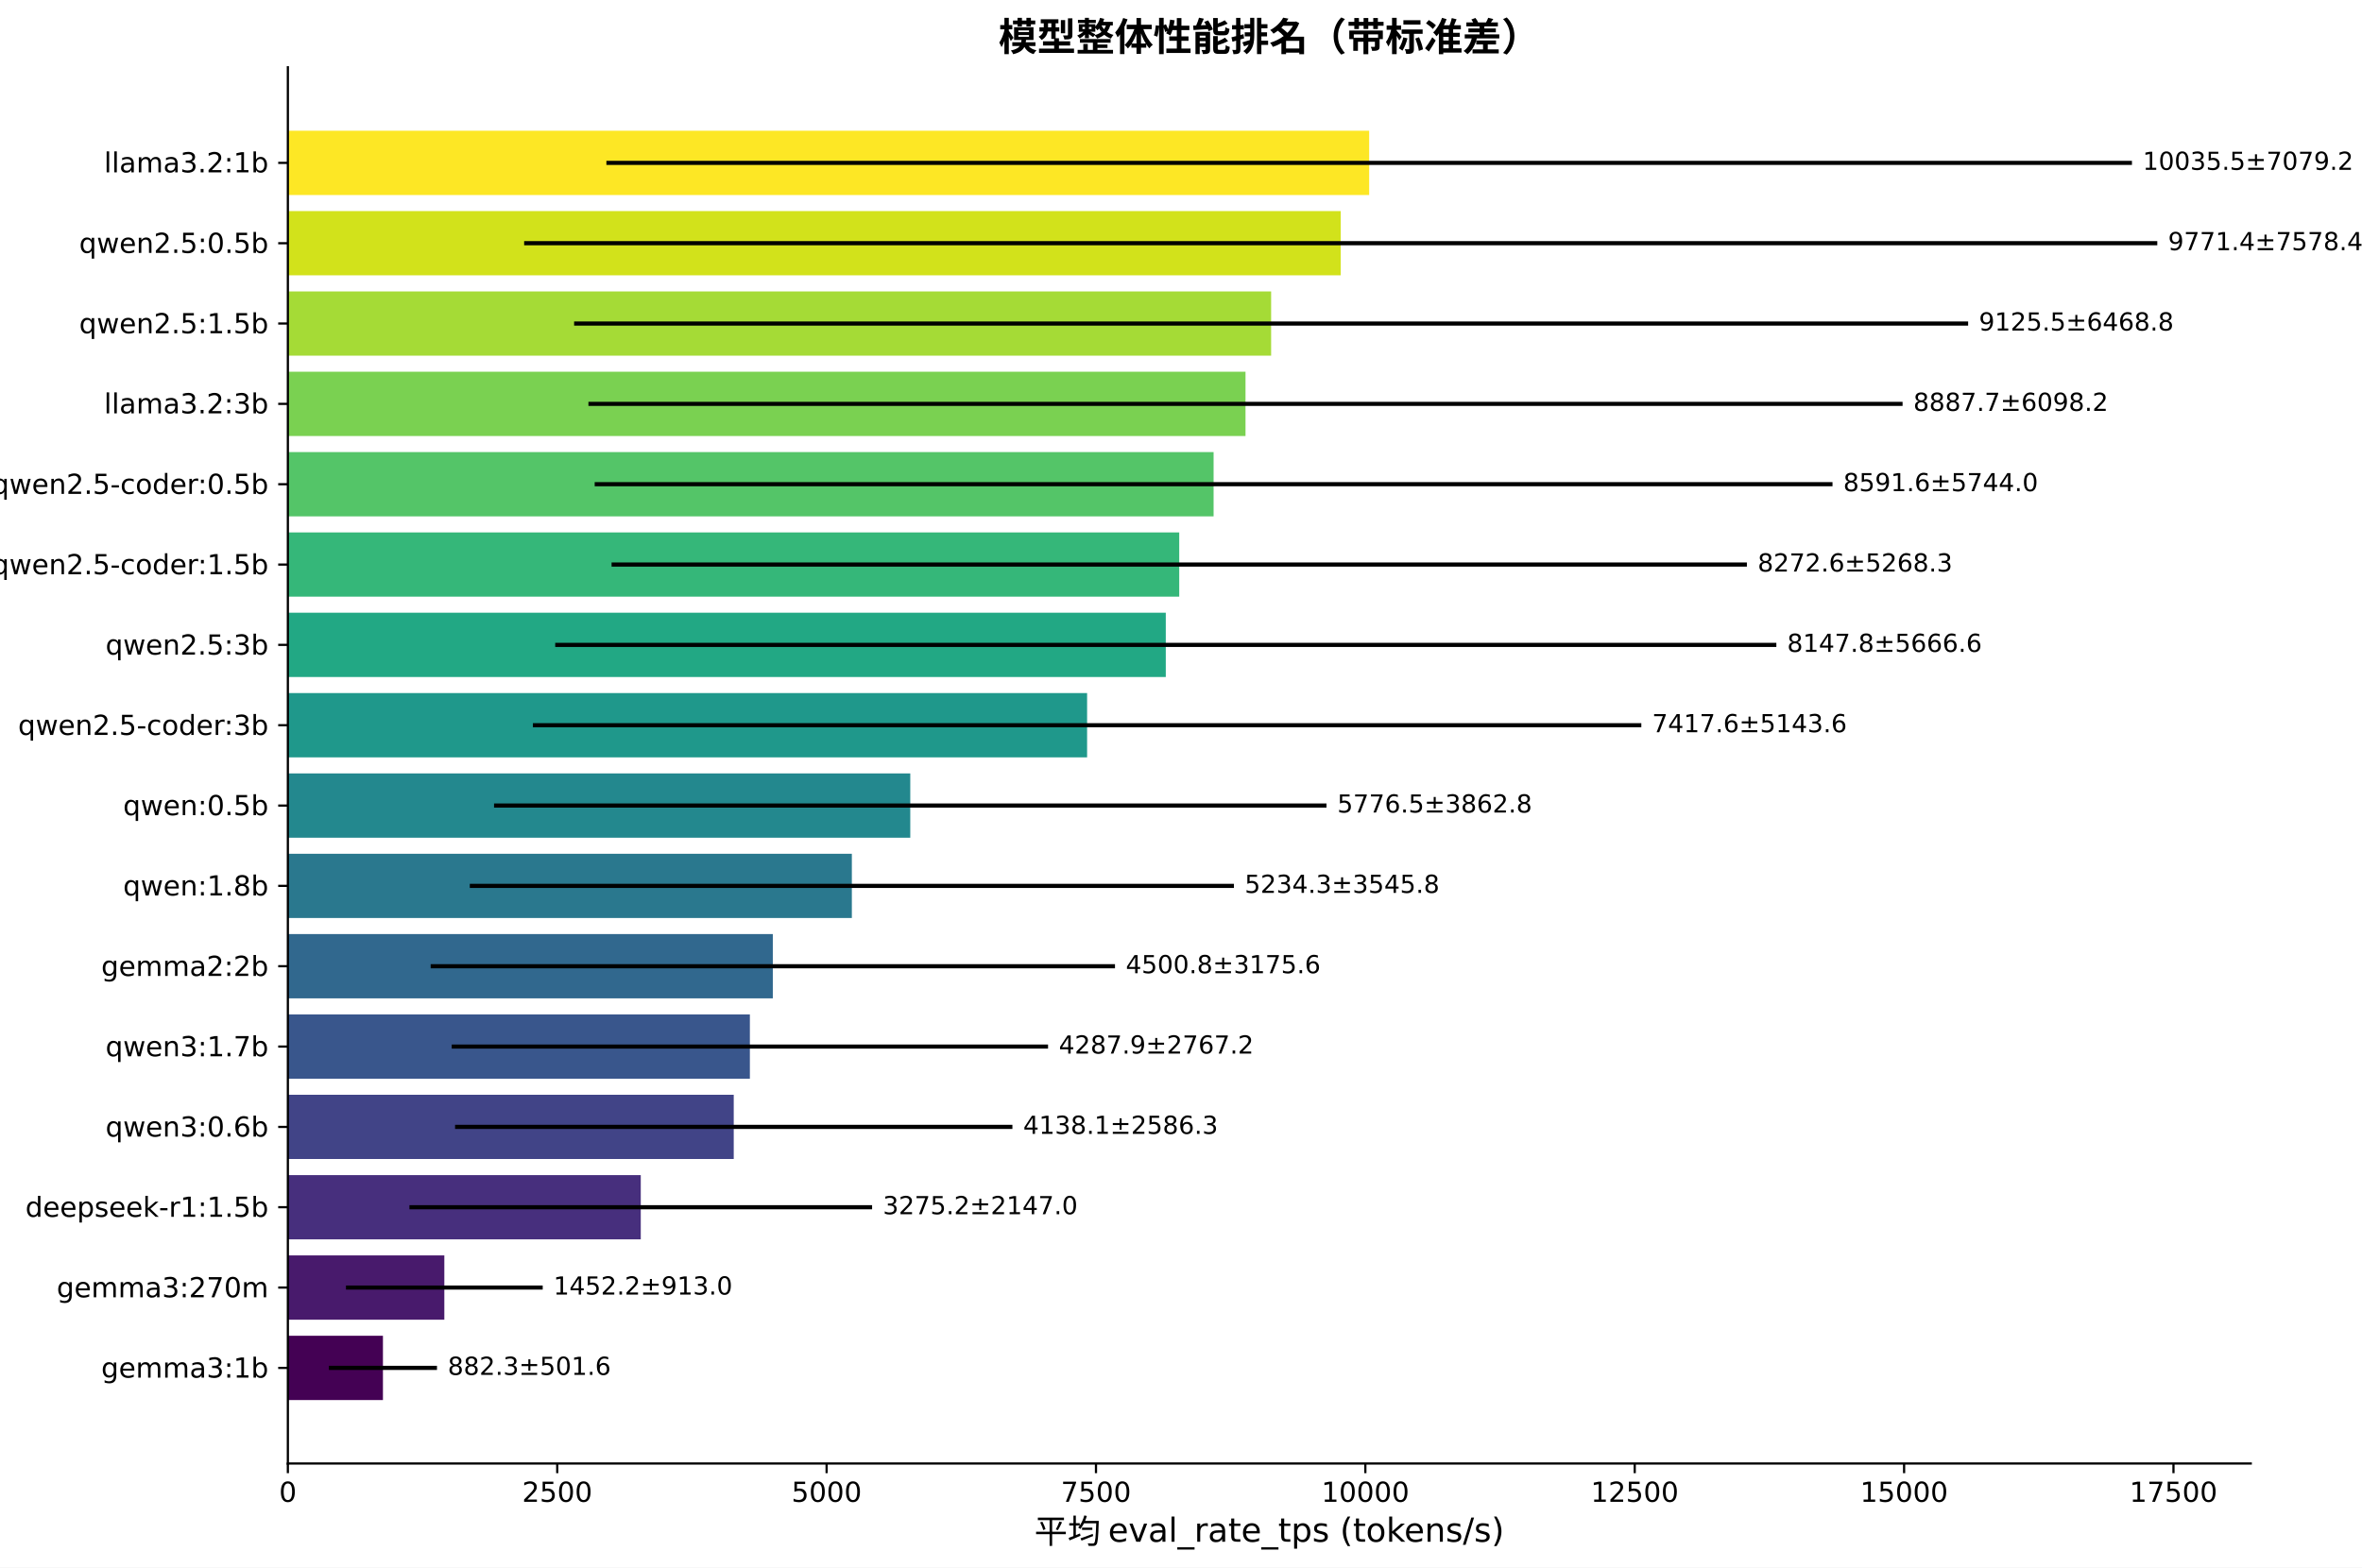
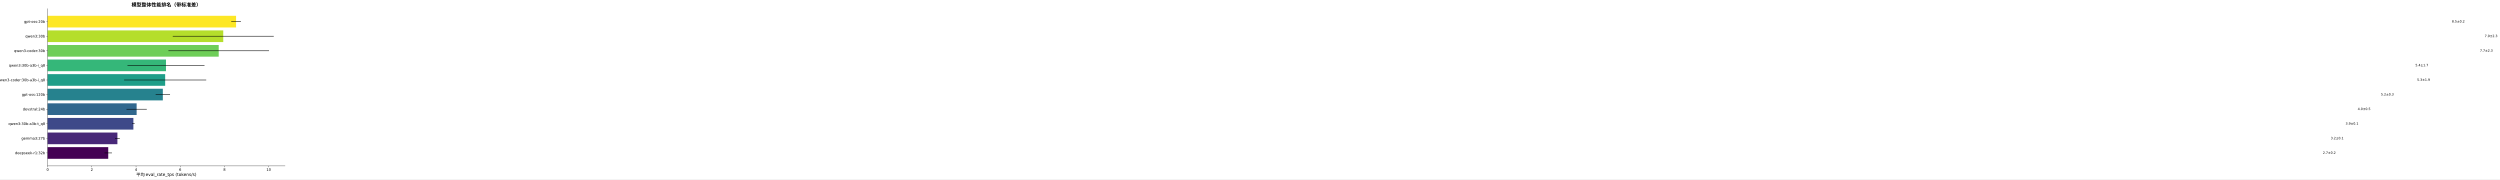
- <svg xmlns="http://www.w3.org/2000/svg" xmlns:xlink="http://www.w3.org/1999/xlink" width="854.986pt" height="567.543pt" viewBox="0 0 854.986 567.543" version="1.1">
+ <svg xmlns="http://www.w3.org/2000/svg" xmlns:xlink="http://www.w3.org/1999/xlink" width="7049.502pt" height="505.545pt" viewBox="0 0 7049.502 505.545" version="1.1">
  <defs>
    <style type="text/css">*{stroke-linejoin: round; stroke-linecap: butt}</style>
  </defs>
  <g id="figure_1">
    <g id="patch_1">
-       <path d="M 0 567.543  L 854.986 567.543  L 854.986 0  L 0 0  z " style="fill: #ffffff" />
+       <path d="M 0 505.545  L 7049.502 505.545  L 7049.502 0  L 0 0  z " style="fill: #ffffff" />
    </g>
    <g id="axes_1">
      <g id="patch_2">
-         <path d="M 104.2 529.874  L 814.72 529.874  L 814.72 24.356  L 104.2 24.356  z " style="fill: #ffffff" />
+         <path d="M 134.2 467.876  L 803.8 467.876  L 803.8 24.356  L 134.2 24.356  z " style="fill: #ffffff" />
      </g>
      <g id="patch_3">
-         <path d="M 104.2 506.896  L 138.613 506.896  L 138.613 483.627  L 104.2 483.627  z " clip-path="url(#p00842da414)" style="fill: #440154" />
+         <path d="M 134.2 447.716  L 305.178 447.716  L 305.178 414.802  L 134.2 414.802  z " clip-path="url(#pd729c88429)" style="fill: #440154" />
      </g>
      <g id="patch_4">
-         <path d="M 104.2 477.81  L 160.838 477.81  L 160.838 454.541  L 104.2 454.541  z " clip-path="url(#p00842da414)" style="fill: #481a6c" />
+         <path d="M 134.2 406.573  L 331.051 406.573  L 331.051 373.659  L 134.2 373.659  z " clip-path="url(#pd729c88429)" style="fill: #482878" />
      </g>
      <g id="patch_5">
-         <path d="M 104.2 448.723  L 231.941 448.723  L 231.941 425.454  L 104.2 425.454  z " clip-path="url(#p00842da414)" style="fill: #472f7d" />
+         <path d="M 134.2 365.431  L 376.094 365.431  L 376.094 332.516  L 134.2 332.516  z " clip-path="url(#pd729c88429)" style="fill: #3e4989" />
      </g>
      <g id="patch_6">
-         <path d="M 104.2 419.637  L 265.596 419.637  L 265.596 396.368  L 104.2 396.368  z " clip-path="url(#p00842da414)" style="fill: #414487" />
+         <path d="M 134.2 324.288  L 385.29 324.288  L 385.29 291.373  L 134.2 291.373  z " clip-path="url(#pd729c88429)" style="fill: #31688e" />
      </g>
      <g id="patch_7">
-         <path d="M 104.2 390.551  L 271.44 390.551  L 271.44 367.282  L 104.2 367.282  z " clip-path="url(#p00842da414)" style="fill: #39568c" />
+         <path d="M 134.2 283.145  L 459.167 283.145  L 459.167 250.231  L 134.2 250.231  z " clip-path="url(#pd729c88429)" style="fill: #26828e" />
      </g>
      <g id="patch_8">
-         <path d="M 104.2 361.465  L 279.743 361.465  L 279.743 338.196  L 104.2 338.196  z " clip-path="url(#p00842da414)" style="fill: #31688e" />
+         <path d="M 134.2 242.002  L 465.714 242.002  L 465.714 209.088  L 134.2 209.088  z " clip-path="url(#pd729c88429)" style="fill: #1f9e89" />
      </g>
      <g id="patch_9">
-         <path d="M 104.2 332.379  L 308.351 332.379  L 308.351 309.11  L 104.2 309.11  z " clip-path="url(#p00842da414)" style="fill: #2a788e" />
+         <path d="M 134.2 200.859  L 468.051 200.859  L 468.051 167.945  L 134.2 167.945  z " clip-path="url(#pd729c88429)" style="fill: #35b779" />
      </g>
      <g id="patch_10">
-         <path d="M 104.2 303.293  L 329.497 303.293  L 329.497 280.024  L 104.2 280.024  z " clip-path="url(#p00842da414)" style="fill: #23888e" />
+         <path d="M 134.2 159.716  L 616.742 159.716  L 616.742 126.802  L 134.2 126.802  z " clip-path="url(#pd729c88429)" style="fill: #6ece58" />
      </g>
      <g id="patch_11">
-         <path d="M 104.2 274.206  L 393.504 274.206  L 393.504 250.937  L 104.2 250.937  z " clip-path="url(#p00842da414)" style="fill: #1f988b" />
+         <path d="M 134.2 118.573  L 629.522 118.573  L 629.522 85.659  L 134.2 85.659  z " clip-path="url(#pd729c88429)" style="fill: #b5de2b" />
      </g>
      <g id="patch_12">
-         <path d="M 104.2 245.12  L 421.986 245.12  L 421.986 221.851  L 104.2 221.851  z " clip-path="url(#p00842da414)" style="fill: #22a884" />
-       </g>
-       <g id="patch_13">
-         <path d="M 104.2 216.034  L 426.853 216.034  L 426.853 192.765  L 104.2 192.765  z " clip-path="url(#p00842da414)" style="fill: #35b779" />
-       </g>
-       <g id="patch_14">
-         <path d="M 104.2 186.948  L 439.292 186.948  L 439.292 163.679  L 104.2 163.679  z " clip-path="url(#p00842da414)" style="fill: #54c568" />
-       </g>
-       <g id="patch_15">
-         <path d="M 104.2 157.862  L 450.842 157.862  L 450.842 134.593  L 104.2 134.593  z " clip-path="url(#p00842da414)" style="fill: #7ad151" />
-       </g>
-       <g id="patch_16">
-         <path d="M 104.2 128.776  L 460.117 128.776  L 460.117 105.507  L 104.2 105.507  z " clip-path="url(#p00842da414)" style="fill: #a5db36" />
-       </g>
-       <g id="patch_17">
-         <path d="M 104.2 99.689  L 485.308 99.689  L 485.308 76.42  L 104.2 76.42  z " clip-path="url(#p00842da414)" style="fill: #d2e21b" />
-       </g>
-       <g id="patch_18">
-         <path d="M 104.2 70.603  L 495.608 70.603  L 495.608 47.334  L 104.2 47.334  z " clip-path="url(#p00842da414)" style="fill: #fde725" />
+         <path d="M 134.2 77.431  L 665.682 77.431  L 665.682 44.516  L 134.2 44.516  z " clip-path="url(#pd729c88429)" style="fill: #fde725" />
      </g>
      <g id="matplotlib.axis_1">
        <g id="xtick_1">
          <g id="line2d_1">
            <defs>
-               <path id="m15f1acbbb3" d="M 0 0  L 0 3.5  " style="stroke: #000000; stroke-width: 0.8" />
+               <path id="m09b33da939" d="M 0 0  L 0 3.5  " style="stroke: #000000; stroke-width: 0.8" />
            </defs>
            <g>
-               <use xlink:href="#m15f1acbbb3" x="104.2" y="529.874" style="stroke: #000000; stroke-width: 0.8" />
+               <use xlink:href="#m09b33da939" x="134.2" y="467.876" style="stroke: #000000; stroke-width: 0.8" />
            </g>
          </g>
          <g id="text_1">
-             <text style="font-size: 10px; font-family: 'SimHei', 'Microsoft YaHei', 'DejaVu Sans', sans-serif; text-anchor: middle" x="104.2" y="543.749" transform="rotate(-0 104.2 543.7487)">0</text>
+             <text style="font-size: 10px; font-family: 'SimHei', 'Microsoft YaHei', 'DejaVu Sans', sans-serif; text-anchor: middle" x="134.2" y="481.751" transform="rotate(-0 134.2 481.7513)">0</text>
          </g>
        </g>
        <g id="xtick_2">
          <g id="line2d_2">
            <g>
-               <use xlink:href="#m15f1acbbb3" x="201.706" y="529.874" style="stroke: #000000; stroke-width: 0.8" />
+               <use xlink:href="#m09b33da939" x="258.888" y="467.876" style="stroke: #000000; stroke-width: 0.8" />
            </g>
          </g>
          <g id="text_2">
-             <text style="font-size: 10px; font-family: 'SimHei', 'Microsoft YaHei', 'DejaVu Sans', sans-serif; text-anchor: middle" x="201.706" y="543.749" transform="rotate(-0 201.7062 543.7487)">2500</text>
+             <text style="font-size: 10px; font-family: 'SimHei', 'Microsoft YaHei', 'DejaVu Sans', sans-serif; text-anchor: middle" x="258.888" y="481.751" transform="rotate(-0 258.8878 481.7513)">2</text>
          </g>
        </g>
        <g id="xtick_3">
          <g id="line2d_3">
            <g>
-               <use xlink:href="#m15f1acbbb3" x="299.212" y="529.874" style="stroke: #000000; stroke-width: 0.8" />
+               <use xlink:href="#m09b33da939" x="383.576" y="467.876" style="stroke: #000000; stroke-width: 0.8" />
            </g>
          </g>
          <g id="text_3">
-             <text style="font-size: 10px; font-family: 'SimHei', 'Microsoft YaHei', 'DejaVu Sans', sans-serif; text-anchor: middle" x="299.212" y="543.749" transform="rotate(-0 299.2125 543.7487)">5000</text>
+             <text style="font-size: 10px; font-family: 'SimHei', 'Microsoft YaHei', 'DejaVu Sans', sans-serif; text-anchor: middle" x="383.576" y="481.751" transform="rotate(-0 383.5755 481.7513)">4</text>
          </g>
        </g>
        <g id="xtick_4">
          <g id="line2d_4">
            <g>
-               <use xlink:href="#m15f1acbbb3" x="396.719" y="529.874" style="stroke: #000000; stroke-width: 0.8" />
+               <use xlink:href="#m09b33da939" x="508.263" y="467.876" style="stroke: #000000; stroke-width: 0.8" />
            </g>
          </g>
          <g id="text_4">
-             <text style="font-size: 10px; font-family: 'SimHei', 'Microsoft YaHei', 'DejaVu Sans', sans-serif; text-anchor: middle" x="396.719" y="543.749" transform="rotate(-0 396.7187 543.7487)">7500</text>
+             <text style="font-size: 10px; font-family: 'SimHei', 'Microsoft YaHei', 'DejaVu Sans', sans-serif; text-anchor: middle" x="508.263" y="481.751" transform="rotate(-0 508.2633 481.7513)">6</text>
          </g>
        </g>
        <g id="xtick_5">
          <g id="line2d_5">
            <g>
-               <use xlink:href="#m15f1acbbb3" x="494.225" y="529.874" style="stroke: #000000; stroke-width: 0.8" />
+               <use xlink:href="#m09b33da939" x="632.951" y="467.876" style="stroke: #000000; stroke-width: 0.8" />
            </g>
          </g>
          <g id="text_5">
-             <text style="font-size: 10px; font-family: 'SimHei', 'Microsoft YaHei', 'DejaVu Sans', sans-serif; text-anchor: middle" x="494.225" y="543.749" transform="rotate(-0 494.225 543.7487)">10000</text>
+             <text style="font-size: 10px; font-family: 'SimHei', 'Microsoft YaHei', 'DejaVu Sans', sans-serif; text-anchor: middle" x="632.951" y="481.751" transform="rotate(-0 632.951 481.7513)">8</text>
          </g>
        </g>
        <g id="xtick_6">
          <g id="line2d_6">
            <g>
-               <use xlink:href="#m15f1acbbb3" x="591.731" y="529.874" style="stroke: #000000; stroke-width: 0.8" />
+               <use xlink:href="#m09b33da939" x="757.639" y="467.876" style="stroke: #000000; stroke-width: 0.8" />
            </g>
          </g>
          <g id="text_6">
-             <text style="font-size: 10px; font-family: 'SimHei', 'Microsoft YaHei', 'DejaVu Sans', sans-serif; text-anchor: middle" x="591.731" y="543.749" transform="rotate(-0 591.7312 543.7487)">12500</text>
-           </g>
-         </g>
-         <g id="xtick_7">
-           <g id="line2d_7">
-             <g>
-               <use xlink:href="#m15f1acbbb3" x="689.237" y="529.874" style="stroke: #000000; stroke-width: 0.8" />
-             </g>
-           </g>
-           <g id="text_7">
-             <text style="font-size: 10px; font-family: 'SimHei', 'Microsoft YaHei', 'DejaVu Sans', sans-serif; text-anchor: middle" x="689.237" y="543.749" transform="rotate(-0 689.2375 543.7487)">15000</text>
-           </g>
-         </g>
-         <g id="xtick_8">
-           <g id="line2d_8">
-             <g>
-               <use xlink:href="#m15f1acbbb3" x="786.744" y="529.874" style="stroke: #000000; stroke-width: 0.8" />
-             </g>
-           </g>
-           <g id="text_8">
-             <text style="font-size: 10px; font-family: 'SimHei', 'Microsoft YaHei', 'DejaVu Sans', sans-serif; text-anchor: middle" x="786.744" y="543.749" transform="rotate(-0 786.7437 543.7487)">17500</text>
-           </g>
-         </g>
-         <g id="text_9">
-           <text style="font-size: 12px; font-family: 'SimHei', 'Microsoft YaHei', 'DejaVu Sans', sans-serif; text-anchor: middle" x="459.46" y="558.749" transform="rotate(-0 459.46 558.7487)">平均 eval_rate_tps (tokens/s)</text>
+             <text style="font-size: 10px; font-family: 'SimHei', 'Microsoft YaHei', 'DejaVu Sans', sans-serif; text-anchor: middle" x="757.639" y="481.751" transform="rotate(-0 757.6388 481.7513)">10</text>
+           </g>
+         </g>
+         <g id="text_7">
+           <text style="font-size: 12px; font-family: 'SimHei', 'Microsoft YaHei', 'DejaVu Sans', sans-serif; text-anchor: middle" x="469" y="496.751" transform="rotate(-0 469 496.7513)">平均 eval_rate_tps (tokens/s)</text>
        </g>
      </g>
      <g id="matplotlib.axis_2">
        <g id="ytick_1">
+           <g id="line2d_7">
+             <defs>
+               <path id="m4e51dfb260" d="M 0 0  L -3.5 0  " style="stroke: #000000; stroke-width: 0.8" />
+             </defs>
+             <g>
+               <use xlink:href="#m4e51dfb260" x="134.2" y="431.259" style="stroke: #000000; stroke-width: 0.8" />
+             </g>
+           </g>
+           <g id="text_8">
+             <text style="font-size: 10px; font-family: 'SimHei', 'Microsoft YaHei', 'DejaVu Sans', sans-serif; text-anchor: end" x="127.2" y="434.775" transform="rotate(-0 127.2 434.7747)">deepseek-r1:32b</text>
+           </g>
+         </g>
+         <g id="ytick_2">
+           <g id="line2d_8">
+             <g>
+               <use xlink:href="#m4e51dfb260" x="134.2" y="390.116" style="stroke: #000000; stroke-width: 0.8" />
+             </g>
+           </g>
+           <g id="text_9">
+             <text style="font-size: 10px; font-family: 'SimHei', 'Microsoft YaHei', 'DejaVu Sans', sans-serif; text-anchor: end" x="127.2" y="393.632" transform="rotate(-0 127.2 393.6319)">gemma3:27b</text>
+           </g>
+         </g>
+         <g id="ytick_3">
          <g id="line2d_9">
-             <defs>
-               <path id="m7ef8fbc2d2" d="M 0 0  L -3.5 0  " style="stroke: #000000; stroke-width: 0.8" />
-             </defs>
-             <g>
-               <use xlink:href="#m7ef8fbc2d2" x="104.2" y="495.261" style="stroke: #000000; stroke-width: 0.8" />
+             <g>
+               <use xlink:href="#m4e51dfb260" x="134.2" y="348.973" style="stroke: #000000; stroke-width: 0.8" />
            </g>
          </g>
          <g id="text_10">
-             <text style="font-size: 10px; font-family: 'SimHei', 'Microsoft YaHei', 'DejaVu Sans', sans-serif; text-anchor: end" x="97.2" y="498.777" transform="rotate(-0 97.2 498.7768)">gemma3:1b</text>
-           </g>
-         </g>
-         <g id="ytick_2">
+             <text style="font-size: 10px; font-family: 'SimHei', 'Microsoft YaHei', 'DejaVu Sans', sans-serif; text-anchor: end" x="127.2" y="352.489" transform="rotate(-0 127.2 352.489)">qwen3:30b-a3b-t_q8</text>
+           </g>
+         </g>
+         <g id="ytick_4">
          <g id="line2d_10">
            <g>
-               <use xlink:href="#m7ef8fbc2d2" x="104.2" y="466.175" style="stroke: #000000; stroke-width: 0.8" />
+               <use xlink:href="#m4e51dfb260" x="134.2" y="307.831" style="stroke: #000000; stroke-width: 0.8" />
            </g>
          </g>
          <g id="text_11">
-             <text style="font-size: 10px; font-family: 'SimHei', 'Microsoft YaHei', 'DejaVu Sans', sans-serif; text-anchor: end" x="97.2" y="469.691" transform="rotate(-0 97.2 469.6907)">gemma3:270m</text>
-           </g>
-         </g>
-         <g id="ytick_3">
+             <text style="font-size: 10px; font-family: 'SimHei', 'Microsoft YaHei', 'DejaVu Sans', sans-serif; text-anchor: end" x="127.2" y="311.268" transform="rotate(-0 127.2 311.268)">devstral:24b</text>
+           </g>
+         </g>
+         <g id="ytick_5">
          <g id="line2d_11">
            <g>
-               <use xlink:href="#m7ef8fbc2d2" x="104.2" y="437.089" style="stroke: #000000; stroke-width: 0.8" />
+               <use xlink:href="#m4e51dfb260" x="134.2" y="266.688" style="stroke: #000000; stroke-width: 0.8" />
            </g>
          </g>
          <g id="text_12">
-             <text style="font-size: 10px; font-family: 'SimHei', 'Microsoft YaHei', 'DejaVu Sans', sans-serif; text-anchor: end" x="97.2" y="440.565" transform="rotate(-0 97.2 440.5655)">deepseek-r1:1.5b</text>
-           </g>
-         </g>
-         <g id="ytick_4">
+             <text style="font-size: 10px; font-family: 'SimHei', 'Microsoft YaHei', 'DejaVu Sans', sans-serif; text-anchor: end" x="127.2" y="270.203" transform="rotate(-0 127.2 270.2033)">gpt-oss:120b</text>
+           </g>
+         </g>
+         <g id="ytick_6">
          <g id="line2d_12">
            <g>
-               <use xlink:href="#m7ef8fbc2d2" x="104.2" y="408.003" style="stroke: #000000; stroke-width: 0.8" />
+               <use xlink:href="#m4e51dfb260" x="134.2" y="225.545" style="stroke: #000000; stroke-width: 0.8" />
            </g>
          </g>
          <g id="text_13">
-             <text style="font-size: 10px; font-family: 'SimHei', 'Microsoft YaHei', 'DejaVu Sans', sans-serif; text-anchor: end" x="97.2" y="411.518" transform="rotate(-0 97.2 411.5184)">qwen3:0.6b</text>
-           </g>
-         </g>
-         <g id="ytick_5">
+             <text style="font-size: 10px; font-family: 'SimHei', 'Microsoft YaHei', 'DejaVu Sans', sans-serif; text-anchor: end" x="127.2" y="229.06" transform="rotate(-0 127.2 229.0604)">qwen3-coder:30b-a3b-i_q8</text>
+           </g>
+         </g>
+         <g id="ytick_7">
          <g id="line2d_13">
            <g>
-               <use xlink:href="#m7ef8fbc2d2" x="104.2" y="378.917" style="stroke: #000000; stroke-width: 0.8" />
+               <use xlink:href="#m4e51dfb260" x="134.2" y="184.402" style="stroke: #000000; stroke-width: 0.8" />
            </g>
          </g>
          <g id="text_14">
-             <text style="font-size: 10px; font-family: 'SimHei', 'Microsoft YaHei', 'DejaVu Sans', sans-serif; text-anchor: end" x="97.2" y="382.432" transform="rotate(-0 97.2 382.4322)">qwen3:1.7b</text>
-           </g>
-         </g>
-         <g id="ytick_6">
+             <text style="font-size: 10px; font-family: 'SimHei', 'Microsoft YaHei', 'DejaVu Sans', sans-serif; text-anchor: end" x="127.2" y="187.918" transform="rotate(-0 127.2 187.9176)">qwen3:30b-a3b-i_q8</text>
+           </g>
+         </g>
+         <g id="ytick_8">
          <g id="line2d_14">
            <g>
-               <use xlink:href="#m7ef8fbc2d2" x="104.2" y="349.83" style="stroke: #000000; stroke-width: 0.8" />
+               <use xlink:href="#m4e51dfb260" x="134.2" y="143.259" style="stroke: #000000; stroke-width: 0.8" />
            </g>
          </g>
          <g id="text_15">
-             <text style="font-size: 10px; font-family: 'SimHei', 'Microsoft YaHei', 'DejaVu Sans', sans-serif; text-anchor: end" x="97.2" y="353.346" transform="rotate(-0 97.2 353.346)">gemma2:2b</text>
-           </g>
-         </g>
-         <g id="ytick_7">
+             <text style="font-size: 10px; font-family: 'SimHei', 'Microsoft YaHei', 'DejaVu Sans', sans-serif; text-anchor: end" x="127.2" y="146.775" transform="rotate(-0 127.2 146.7747)">qwen3-coder:30b</text>
+           </g>
+         </g>
+         <g id="ytick_9">
          <g id="line2d_15">
            <g>
-               <use xlink:href="#m7ef8fbc2d2" x="104.2" y="320.744" style="stroke: #000000; stroke-width: 0.8" />
+               <use xlink:href="#m4e51dfb260" x="134.2" y="102.116" style="stroke: #000000; stroke-width: 0.8" />
            </g>
          </g>
          <g id="text_16">
-             <text style="font-size: 10px; font-family: 'SimHei', 'Microsoft YaHei', 'DejaVu Sans', sans-serif; text-anchor: end" x="97.2" y="324.221" transform="rotate(-0 97.2 324.2208)">qwen:1.8b</text>
-           </g>
-         </g>
-         <g id="ytick_8">
+             <text style="font-size: 10px; font-family: 'SimHei', 'Microsoft YaHei', 'DejaVu Sans', sans-serif; text-anchor: end" x="127.2" y="105.632" transform="rotate(-0 127.2 105.6319)">qwen3:30b</text>
+           </g>
+         </g>
+         <g id="ytick_10">
          <g id="line2d_16">
            <g>
-               <use xlink:href="#m7ef8fbc2d2" x="104.2" y="291.658" style="stroke: #000000; stroke-width: 0.8" />
+               <use xlink:href="#m4e51dfb260" x="134.2" y="60.973" style="stroke: #000000; stroke-width: 0.8" />
            </g>
          </g>
          <g id="text_17">
-             <text style="font-size: 10px; font-family: 'SimHei', 'Microsoft YaHei', 'DejaVu Sans', sans-serif; text-anchor: end" x="97.2" y="295.154" transform="rotate(-0 97.2 295.1542)">qwen:0.5b</text>
-           </g>
-         </g>
-         <g id="ytick_9">
-           <g id="line2d_17">
-             <g>
-               <use xlink:href="#m7ef8fbc2d2" x="104.2" y="262.572" style="stroke: #000000; stroke-width: 0.8" />
-             </g>
-           </g>
-           <g id="text_18">
-             <text style="font-size: 10px; font-family: 'SimHei', 'Microsoft YaHei', 'DejaVu Sans', sans-serif; text-anchor: end" x="97.2" y="266.088" transform="rotate(-0 97.2 266.0875)">qwen2.5-coder:3b</text>
-           </g>
-         </g>
-         <g id="ytick_10">
-           <g id="line2d_18">
-             <g>
-               <use xlink:href="#m7ef8fbc2d2" x="104.2" y="233.486" style="stroke: #000000; stroke-width: 0.8" />
-             </g>
-           </g>
-           <g id="text_19">
-             <text style="font-size: 10px; font-family: 'SimHei', 'Microsoft YaHei', 'DejaVu Sans', sans-serif; text-anchor: end" x="97.2" y="237.001" transform="rotate(-0 97.2 237.0014)">qwen2.5:3b</text>
-           </g>
-         </g>
-         <g id="ytick_11">
-           <g id="line2d_19">
-             <g>
-               <use xlink:href="#m7ef8fbc2d2" x="104.2" y="204.4" style="stroke: #000000; stroke-width: 0.8" />
-             </g>
-           </g>
-           <g id="text_20">
-             <text style="font-size: 10px; font-family: 'SimHei', 'Microsoft YaHei', 'DejaVu Sans', sans-serif; text-anchor: end" x="97.2" y="207.915" transform="rotate(-0 97.2 207.9152)">qwen2.5-coder:1.5b</text>
-           </g>
-         </g>
-         <g id="ytick_12">
-           <g id="line2d_20">
-             <g>
-               <use xlink:href="#m7ef8fbc2d2" x="104.2" y="175.313" style="stroke: #000000; stroke-width: 0.8" />
-             </g>
-           </g>
-           <g id="text_21">
-             <text style="font-size: 10px; font-family: 'SimHei', 'Microsoft YaHei', 'DejaVu Sans', sans-serif; text-anchor: end" x="97.2" y="178.829" transform="rotate(-0 97.2 178.8291)">qwen2.5-coder:0.5b</text>
-           </g>
-         </g>
-         <g id="ytick_13">
-           <g id="line2d_21">
-             <g>
-               <use xlink:href="#m7ef8fbc2d2" x="104.2" y="146.227" style="stroke: #000000; stroke-width: 0.8" />
-             </g>
-           </g>
-           <g id="text_22">
-             <text style="font-size: 10px; font-family: 'SimHei', 'Microsoft YaHei', 'DejaVu Sans', sans-serif; text-anchor: end" x="97.2" y="149.665" transform="rotate(-0 97.2 149.6648)">llama3.2:3b</text>
-           </g>
-         </g>
-         <g id="ytick_14">
-           <g id="line2d_22">
-             <g>
-               <use xlink:href="#m7ef8fbc2d2" x="104.2" y="117.141" style="stroke: #000000; stroke-width: 0.8" />
-             </g>
-           </g>
-           <g id="text_23">
-             <text style="font-size: 10px; font-family: 'SimHei', 'Microsoft YaHei', 'DejaVu Sans', sans-serif; text-anchor: end" x="97.2" y="120.657" transform="rotate(-0 97.2 120.6567)">qwen2.5:1.5b</text>
-           </g>
-         </g>
-         <g id="ytick_15">
-           <g id="line2d_23">
-             <g>
-               <use xlink:href="#m7ef8fbc2d2" x="104.2" y="88.055" style="stroke: #000000; stroke-width: 0.8" />
-             </g>
-           </g>
-           <g id="text_24">
-             <text style="font-size: 10px; font-family: 'SimHei', 'Microsoft YaHei', 'DejaVu Sans', sans-serif; text-anchor: end" x="97.2" y="91.571" transform="rotate(-0 97.2 91.57057)">qwen2.5:0.5b</text>
-           </g>
-         </g>
-         <g id="ytick_16">
-           <g id="line2d_24">
-             <g>
-               <use xlink:href="#m7ef8fbc2d2" x="104.2" y="58.969" style="stroke: #000000; stroke-width: 0.8" />
-             </g>
-           </g>
-           <g id="text_25">
-             <text style="font-size: 10px; font-family: 'SimHei', 'Microsoft YaHei', 'DejaVu Sans', sans-serif; text-anchor: end" x="97.2" y="62.406" transform="rotate(-0 97.2 62.40628)">llama3.2:1b</text>
+             <text style="font-size: 10px; font-family: 'SimHei', 'Microsoft YaHei', 'DejaVu Sans', sans-serif; text-anchor: end" x="127.2" y="64.489" transform="rotate(-0 127.2 64.48902)">gpt-oss:20b</text>
          </g>
        </g>
      </g>
      <g id="LineCollection_1">
-         <path d="M 119.05 495.261  L 158.175 495.261  " clip-path="url(#p00842da414)" style="fill: none; stroke: #000000; stroke-width: 1.5" />
-         <path d="M 125.23 466.175  L 196.446 466.175  " clip-path="url(#p00842da414)" style="fill: none; stroke: #000000; stroke-width: 1.5" />
-         <path d="M 148.203 437.089  L 315.679 437.089  " clip-path="url(#p00842da414)" style="fill: none; stroke: #000000; stroke-width: 1.5" />
-         <path d="M 164.726 408.003  L 366.466 408.003  " clip-path="url(#p00842da414)" style="fill: none; stroke: #000000; stroke-width: 1.5" />
-         <path d="M 163.511 378.917  L 379.368 378.917  " clip-path="url(#p00842da414)" style="fill: none; stroke: #000000; stroke-width: 1.5" />
-         <path d="M 155.889 349.83  L 403.598 349.83  " clip-path="url(#p00842da414)" style="fill: none; stroke: #000000; stroke-width: 1.5" />
-         <path d="M 170.056 320.744  L 446.646 320.744  " clip-path="url(#p00842da414)" style="fill: none; stroke: #000000; stroke-width: 1.5" />
-         <path d="M 178.837 291.658  L 480.158 291.658  " clip-path="url(#p00842da414)" style="fill: none; stroke: #000000; stroke-width: 1.5" />
-         <path d="M 192.889 262.572  L 594.119 262.572  " clip-path="url(#p00842da414)" style="fill: none; stroke: #000000; stroke-width: 1.5" />
-         <path d="M 200.975 233.486  L 642.996 233.486  " clip-path="url(#p00842da414)" style="fill: none; stroke: #000000; stroke-width: 1.5" />
-         <path d="M 221.375 204.4  L 632.331 204.4  " clip-path="url(#p00842da414)" style="fill: none; stroke: #000000; stroke-width: 1.5" />
-         <path d="M 215.262 175.313  L 663.322 175.313  " clip-path="url(#p00842da414)" style="fill: none; stroke: #000000; stroke-width: 1.5" />
-         <path d="M 212.997 146.227  L 688.686 146.227  " clip-path="url(#p00842da414)" style="fill: none; stroke: #000000; stroke-width: 1.5" />
-         <path d="M 207.818 117.141  L 712.416 117.141  " clip-path="url(#p00842da414)" style="fill: none; stroke: #000000; stroke-width: 1.5" />
-         <path d="M 189.729 88.055  L 780.886 88.055  " clip-path="url(#p00842da414)" style="fill: none; stroke: #000000; stroke-width: 1.5" />
-         <path d="M 219.502 58.969  L 771.714 58.969  " clip-path="url(#p00842da414)" style="fill: none; stroke: #000000; stroke-width: 1.5" />
-       </g>
-       <g id="patch_19">
-         <path d="M 104.2 529.874  L 104.2 24.356  " style="fill: none; stroke: #000000; stroke-width: 0.8; stroke-linejoin: miter; stroke-linecap: square" />
-       </g>
-       <g id="patch_20">
-         <path d="M 104.2 529.874  L 814.72 529.874  " style="fill: none; stroke: #000000; stroke-width: 0.8; stroke-linejoin: miter; stroke-linecap: square" />
+         <path d="M 294.692 431.259  L 315.664 431.259  " clip-path="url(#pd729c88429)" style="fill: none; stroke: #000000; stroke-width: 1.5" />
+         <path d="M 324.271 390.116  L 337.83 390.116  " clip-path="url(#pd729c88429)" style="fill: none; stroke: #000000; stroke-width: 1.5" />
+         <path d="M 372.495 348.973  L 379.694 348.973  " clip-path="url(#pd729c88429)" style="fill: none; stroke: #000000; stroke-width: 1.5" />
+         <path d="M 356.696 307.831  L 413.884 307.831  " clip-path="url(#pd729c88429)" style="fill: none; stroke: #000000; stroke-width: 1.5" />
+         <path d="M 438.906 266.688  L 479.429 266.688  " clip-path="url(#pd729c88429)" style="fill: none; stroke: #000000; stroke-width: 1.5" />
+         <path d="M 349.955 225.545  L 581.472 225.545  " clip-path="url(#pd729c88429)" style="fill: none; stroke: #000000; stroke-width: 1.5" />
+         <path d="M 359.45 184.402  L 576.653 184.402  " clip-path="url(#pd729c88429)" style="fill: none; stroke: #000000; stroke-width: 1.5" />
+         <path d="M 474.907 143.259  L 758.576 143.259  " clip-path="url(#pd729c88429)" style="fill: none; stroke: #000000; stroke-width: 1.5" />
+         <path d="M 487.13 102.116  L 771.914 102.116  " clip-path="url(#pd729c88429)" style="fill: none; stroke: #000000; stroke-width: 1.5" />
+         <path d="M 651.999 60.973  L 679.364 60.973  " clip-path="url(#pd729c88429)" style="fill: none; stroke: #000000; stroke-width: 1.5" />
+       </g>
+       <g id="patch_13">
+         <path d="M 134.2 467.876  L 134.2 24.356  " style="fill: none; stroke: #000000; stroke-width: 0.8; stroke-linejoin: miter; stroke-linecap: square" />
+       </g>
+       <g id="patch_14">
+         <path d="M 134.2 467.876  L 803.8 467.876  " style="fill: none; stroke: #000000; stroke-width: 0.8; stroke-linejoin: miter; stroke-linecap: square" />
+       </g>
+       <g id="text_18">
+         <text style="font-size: 9px; font-family: 'SimHei', 'Microsoft YaHei', 'DejaVu Sans', sans-serif; text-anchor: start" x="6550.052" y="433.79" transform="rotate(-0 6550.052 433.7904)">2.7±0.2</text>
+       </g>
+       <g id="text_19">
+         <text style="font-size: 9px; font-family: 'SimHei', 'Microsoft YaHei', 'DejaVu Sans', sans-serif; text-anchor: start" x="6572.218" y="392.647" transform="rotate(-0 6572.218 392.6475)">3.2±0.1</text>
+       </g>
+       <g id="text_20">
+         <text style="font-size: 9px; font-family: 'SimHei', 'Microsoft YaHei', 'DejaVu Sans', sans-serif; text-anchor: start" x="6614.081" y="351.505" transform="rotate(-0 6614.081 351.5046)">3.9±0.1</text>
+       </g>
+       <g id="text_21">
+         <text style="font-size: 9px; font-family: 'SimHei', 'Microsoft YaHei', 'DejaVu Sans', sans-serif; text-anchor: start" x="6648.271" y="310.362" transform="rotate(-0 6648.271 310.3618)">4.0±0.5</text>
+       </g>
+       <g id="text_22">
+         <text style="font-size: 9px; font-family: 'SimHei', 'Microsoft YaHei', 'DejaVu Sans', sans-serif; text-anchor: start" x="6713.817" y="269.219" transform="rotate(-0 6713.817 269.2189)">5.2±0.3</text>
+       </g>
+       <g id="text_23">
+         <text style="font-size: 9px; font-family: 'SimHei', 'Microsoft YaHei', 'DejaVu Sans', sans-serif; text-anchor: start" x="6815.86" y="228.076" transform="rotate(-0 6815.86 228.0761)">5.3±1.9</text>
+       </g>
+       <g id="text_24">
+         <text style="font-size: 9px; font-family: 'SimHei', 'Microsoft YaHei', 'DejaVu Sans', sans-serif; text-anchor: start" x="6811.041" y="186.933" transform="rotate(-0 6811.041 186.9332)">5.4±1.7</text>
+       </g>
+       <g id="text_25">
+         <text style="font-size: 9px; font-family: 'SimHei', 'Microsoft YaHei', 'DejaVu Sans', sans-serif; text-anchor: start" x="6992.964" y="145.79" transform="rotate(-0 6992.964 145.7904)">7.7±2.3</text>
      </g>
      <g id="text_26">
-         <text style="font-size: 9px; font-family: 'SimHei', 'Microsoft YaHei', 'DejaVu Sans', sans-serif; text-anchor: start" x="162.076" y="497.792" transform="rotate(-0 162.0755 497.7925)">882.3±501.6</text>
+         <text style="font-size: 9px; font-family: 'SimHei', 'Microsoft YaHei', 'DejaVu Sans', sans-serif; text-anchor: start" x="7006.302" y="104.647" transform="rotate(-0 7006.302 104.6475)">7.9±2.3</text>
      </g>
      <g id="text_27">
-         <text style="font-size: 9px; font-family: 'SimHei', 'Microsoft YaHei', 'DejaVu Sans', sans-serif; text-anchor: start" x="200.346" y="468.706" transform="rotate(-0 200.3462 468.7063)">1452.2±913.0</text>
+         <text style="font-size: 9px; font-family: 'SimHei', 'Microsoft YaHei', 'DejaVu Sans', sans-serif; text-anchor: start" x="6913.752" y="63.505" transform="rotate(-0 6913.752 63.50464)">8.5±0.2</text>
      </g>
      <g id="text_28">
-         <text style="font-size: 9px; font-family: 'SimHei', 'Microsoft YaHei', 'DejaVu Sans', sans-serif; text-anchor: start" x="319.579" y="439.62" transform="rotate(-0 319.5791 439.6201)">3275.2±2147.0</text>
-       </g>
-       <g id="text_29">
-         <text style="font-size: 9px; font-family: 'SimHei', 'Microsoft YaHei', 'DejaVu Sans', sans-serif; text-anchor: start" x="370.367" y="410.534" transform="rotate(-0 370.3667 410.534)">4138.1±2586.3</text>
-       </g>
-       <g id="text_30">
-         <text style="font-size: 9px; font-family: 'SimHei', 'Microsoft YaHei', 'DejaVu Sans', sans-serif; text-anchor: start" x="383.268" y="381.448" transform="rotate(-0 383.2683 381.4478)">4287.9±2767.2</text>
-       </g>
-       <g id="text_31">
-         <text style="font-size: 9px; font-family: 'SimHei', 'Microsoft YaHei', 'DejaVu Sans', sans-serif; text-anchor: start" x="407.498" y="352.362" transform="rotate(-0 407.4983 352.3617)">4500.8±3175.6</text>
-       </g>
-       <g id="text_32">
-         <text style="font-size: 9px; font-family: 'SimHei', 'Microsoft YaHei', 'DejaVu Sans', sans-serif; text-anchor: start" x="450.546" y="323.275" transform="rotate(-0 450.5464 323.2755)">5234.3±3545.8</text>
-       </g>
-       <g id="text_33">
-         <text style="font-size: 9px; font-family: 'SimHei', 'Microsoft YaHei', 'DejaVu Sans', sans-serif; text-anchor: start" x="484.058" y="294.189" transform="rotate(-0 484.0578 294.1893)">5776.5±3862.8</text>
-       </g>
-       <g id="text_34">
-         <text style="font-size: 9px; font-family: 'SimHei', 'Microsoft YaHei', 'DejaVu Sans', sans-serif; text-anchor: start" x="598.019" y="265.103" transform="rotate(-0 598.0194 265.1032)">7417.6±5143.6</text>
-       </g>
-       <g id="text_35">
-         <text style="font-size: 9px; font-family: 'SimHei', 'Microsoft YaHei', 'DejaVu Sans', sans-serif; text-anchor: start" x="646.897" y="236.017" transform="rotate(-0 646.8965 236.017)">8147.8±5666.6</text>
-       </g>
-       <g id="text_36">
-         <text style="font-size: 9px; font-family: 'SimHei', 'Microsoft YaHei', 'DejaVu Sans', sans-serif; text-anchor: start" x="636.231" y="206.931" transform="rotate(-0 636.2314 206.9308)">8272.6±5268.3</text>
-       </g>
-       <g id="text_37">
-         <text style="font-size: 9px; font-family: 'SimHei', 'Microsoft YaHei', 'DejaVu Sans', sans-serif; text-anchor: start" x="667.222" y="177.845" transform="rotate(-0 667.2224 177.8447)">8591.6±5744.0</text>
-       </g>
-       <g id="text_38">
-         <text style="font-size: 9px; font-family: 'SimHei', 'Microsoft YaHei', 'DejaVu Sans', sans-serif; text-anchor: start" x="692.587" y="148.759" transform="rotate(-0 692.5867 148.7585)">8887.7±6098.2</text>
-       </g>
-       <g id="text_39">
-         <text style="font-size: 9px; font-family: 'SimHei', 'Microsoft YaHei', 'DejaVu Sans', sans-serif; text-anchor: start" x="716.316" y="119.672" transform="rotate(-0 716.3165 119.6724)">9125.5±6468.8</text>
-       </g>
-       <g id="text_40">
-         <text style="font-size: 9px; font-family: 'SimHei', 'Microsoft YaHei', 'DejaVu Sans', sans-serif; text-anchor: start" x="784.786" y="90.586" transform="rotate(-0 784.786 90.5862)">9771.4±7578.4</text>
-       </g>
-       <g id="text_41">
-         <text style="font-size: 9px; font-family: 'SimHei', 'Microsoft YaHei', 'DejaVu Sans', sans-serif; text-anchor: start" x="775.614" y="61.5" transform="rotate(-0 775.6139 61.50003)">10035.5±7079.2</text>
-       </g>
-       <g id="text_42">
-         <text style="font-weight: 700; font-size: 14px; font-family: 'SimHei', 'Microsoft YaHei', 'DejaVu Sans', sans-serif; text-anchor: middle" x="459.46" y="18.356" transform="rotate(-0 459.46 18.35625)">模型整体性能排名（带标准差）</text>
+         <text style="font-weight: 700; font-size: 14px; font-family: 'SimHei', 'Microsoft YaHei', 'DejaVu Sans', sans-serif; text-anchor: middle" x="469" y="18.356" transform="rotate(-0 469 18.35625)">模型整体性能排名（带标准差）</text>
      </g>
    </g>
  </g>
  <defs>
-     <clipPath id="p00842da414">
-       <rect x="104.2" y="24.356" width="710.52" height="505.517" />
+     <clipPath id="pd729c88429">
+       <rect x="134.2" y="24.356" width="669.6" height="443.52" />
    </clipPath>
  </defs>
</svg>
